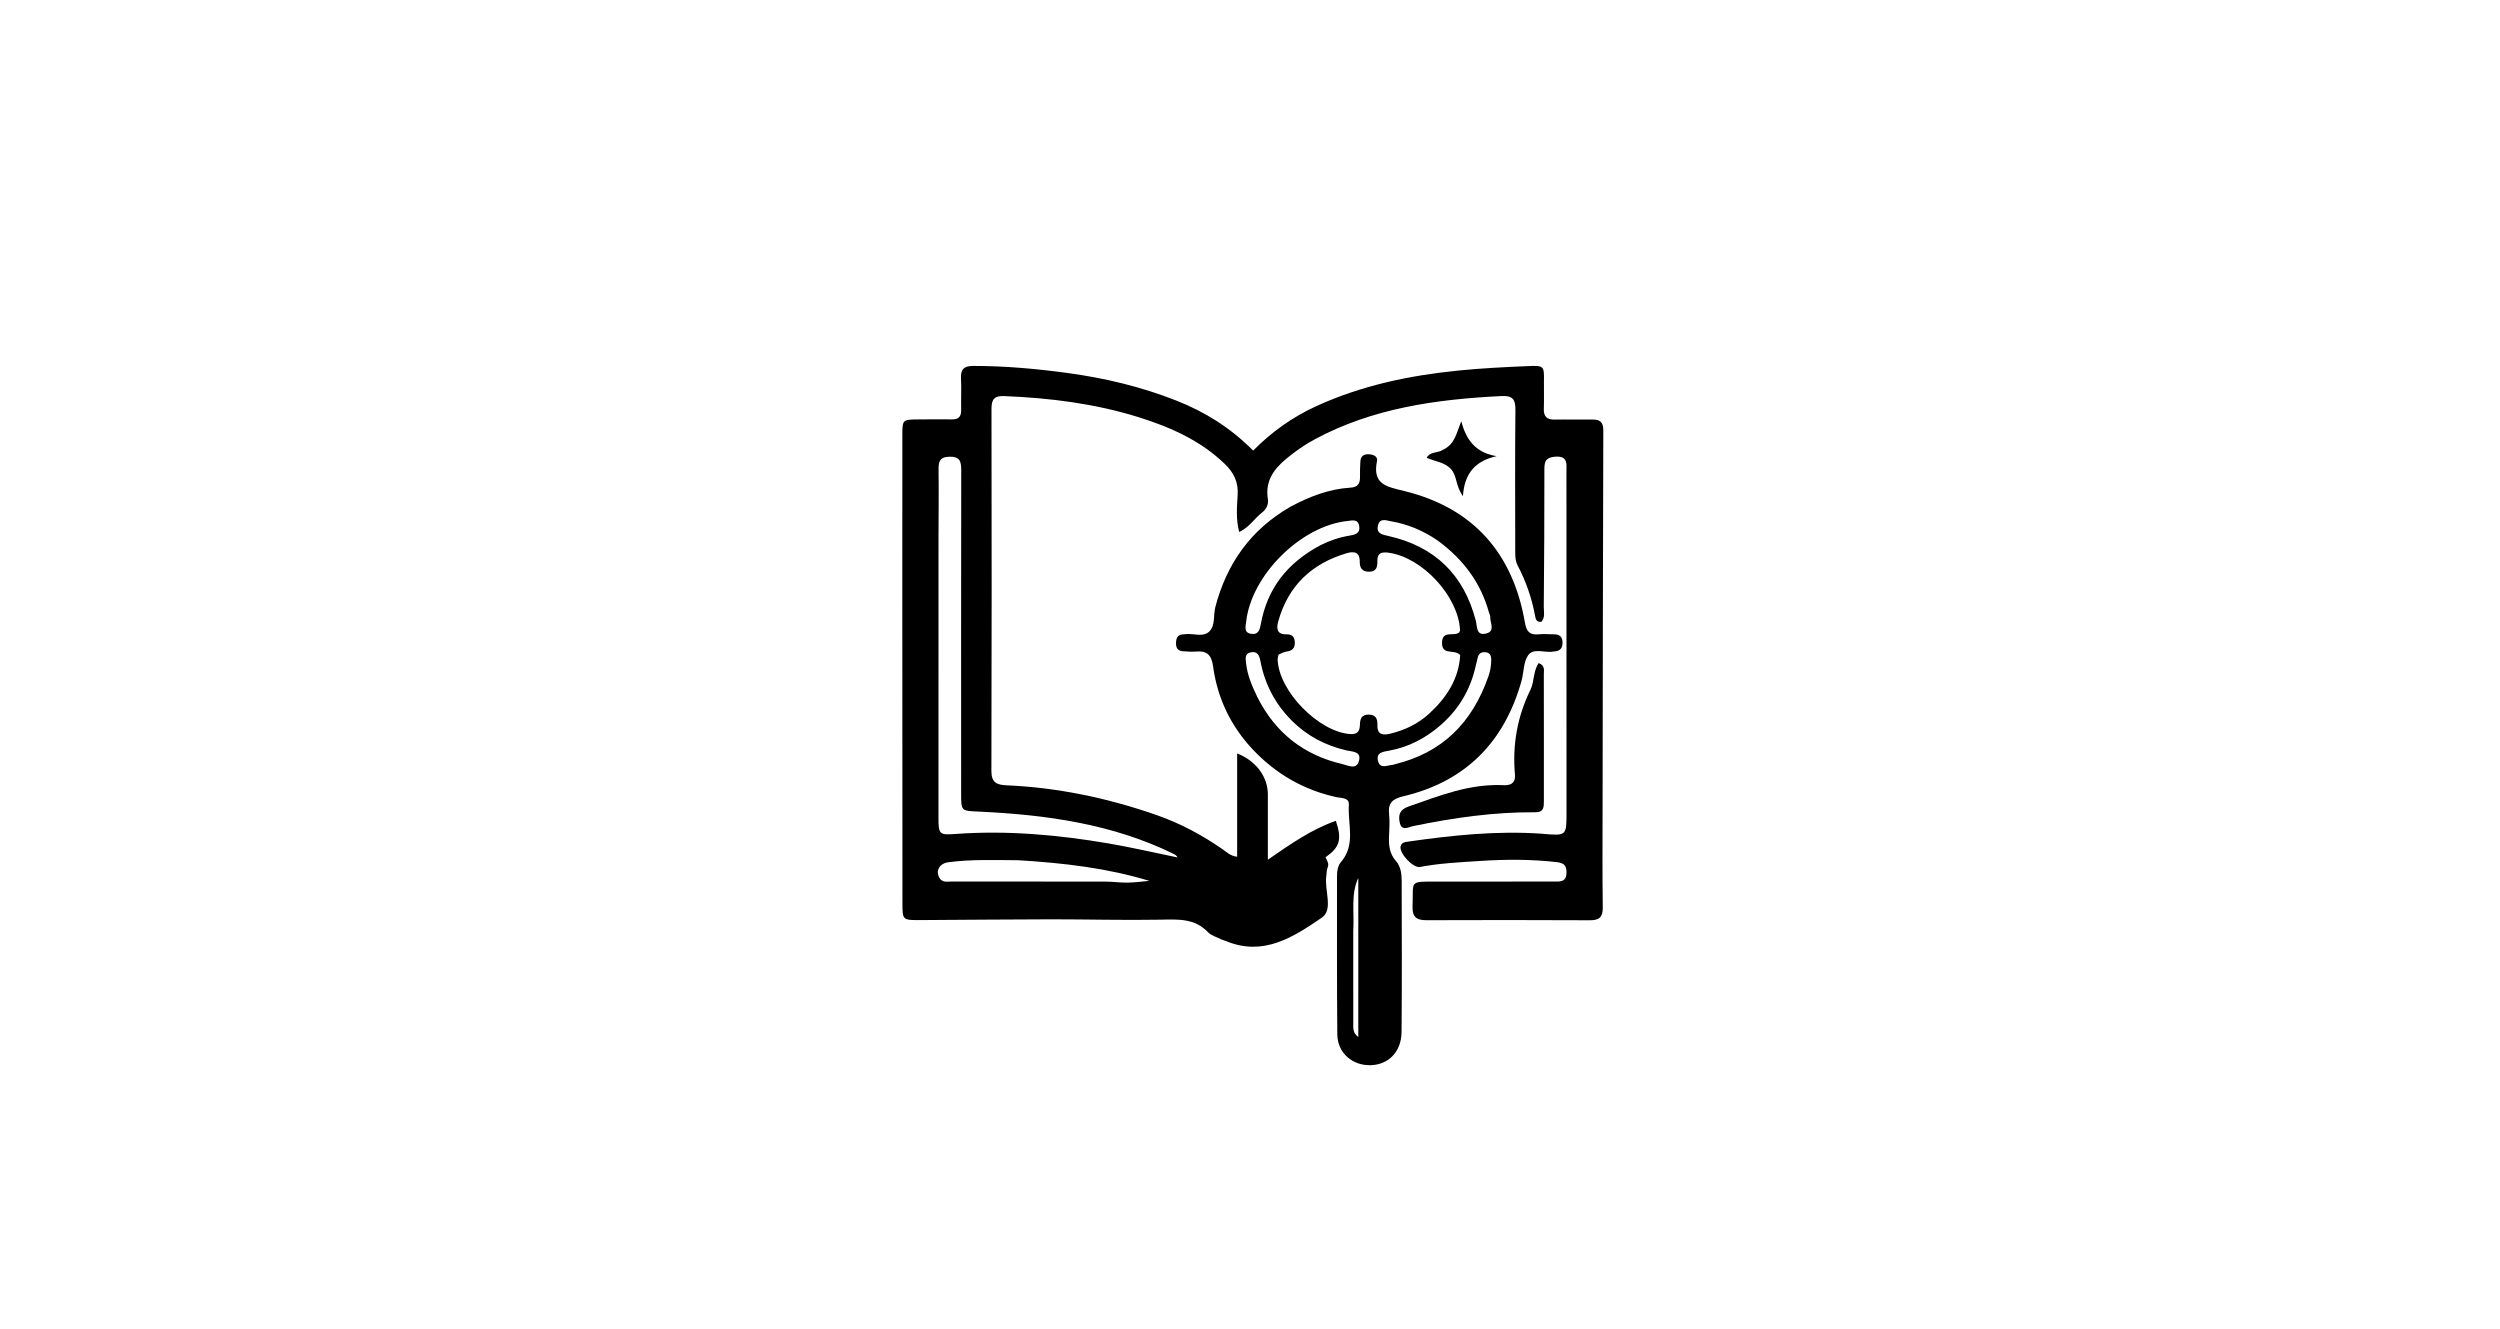
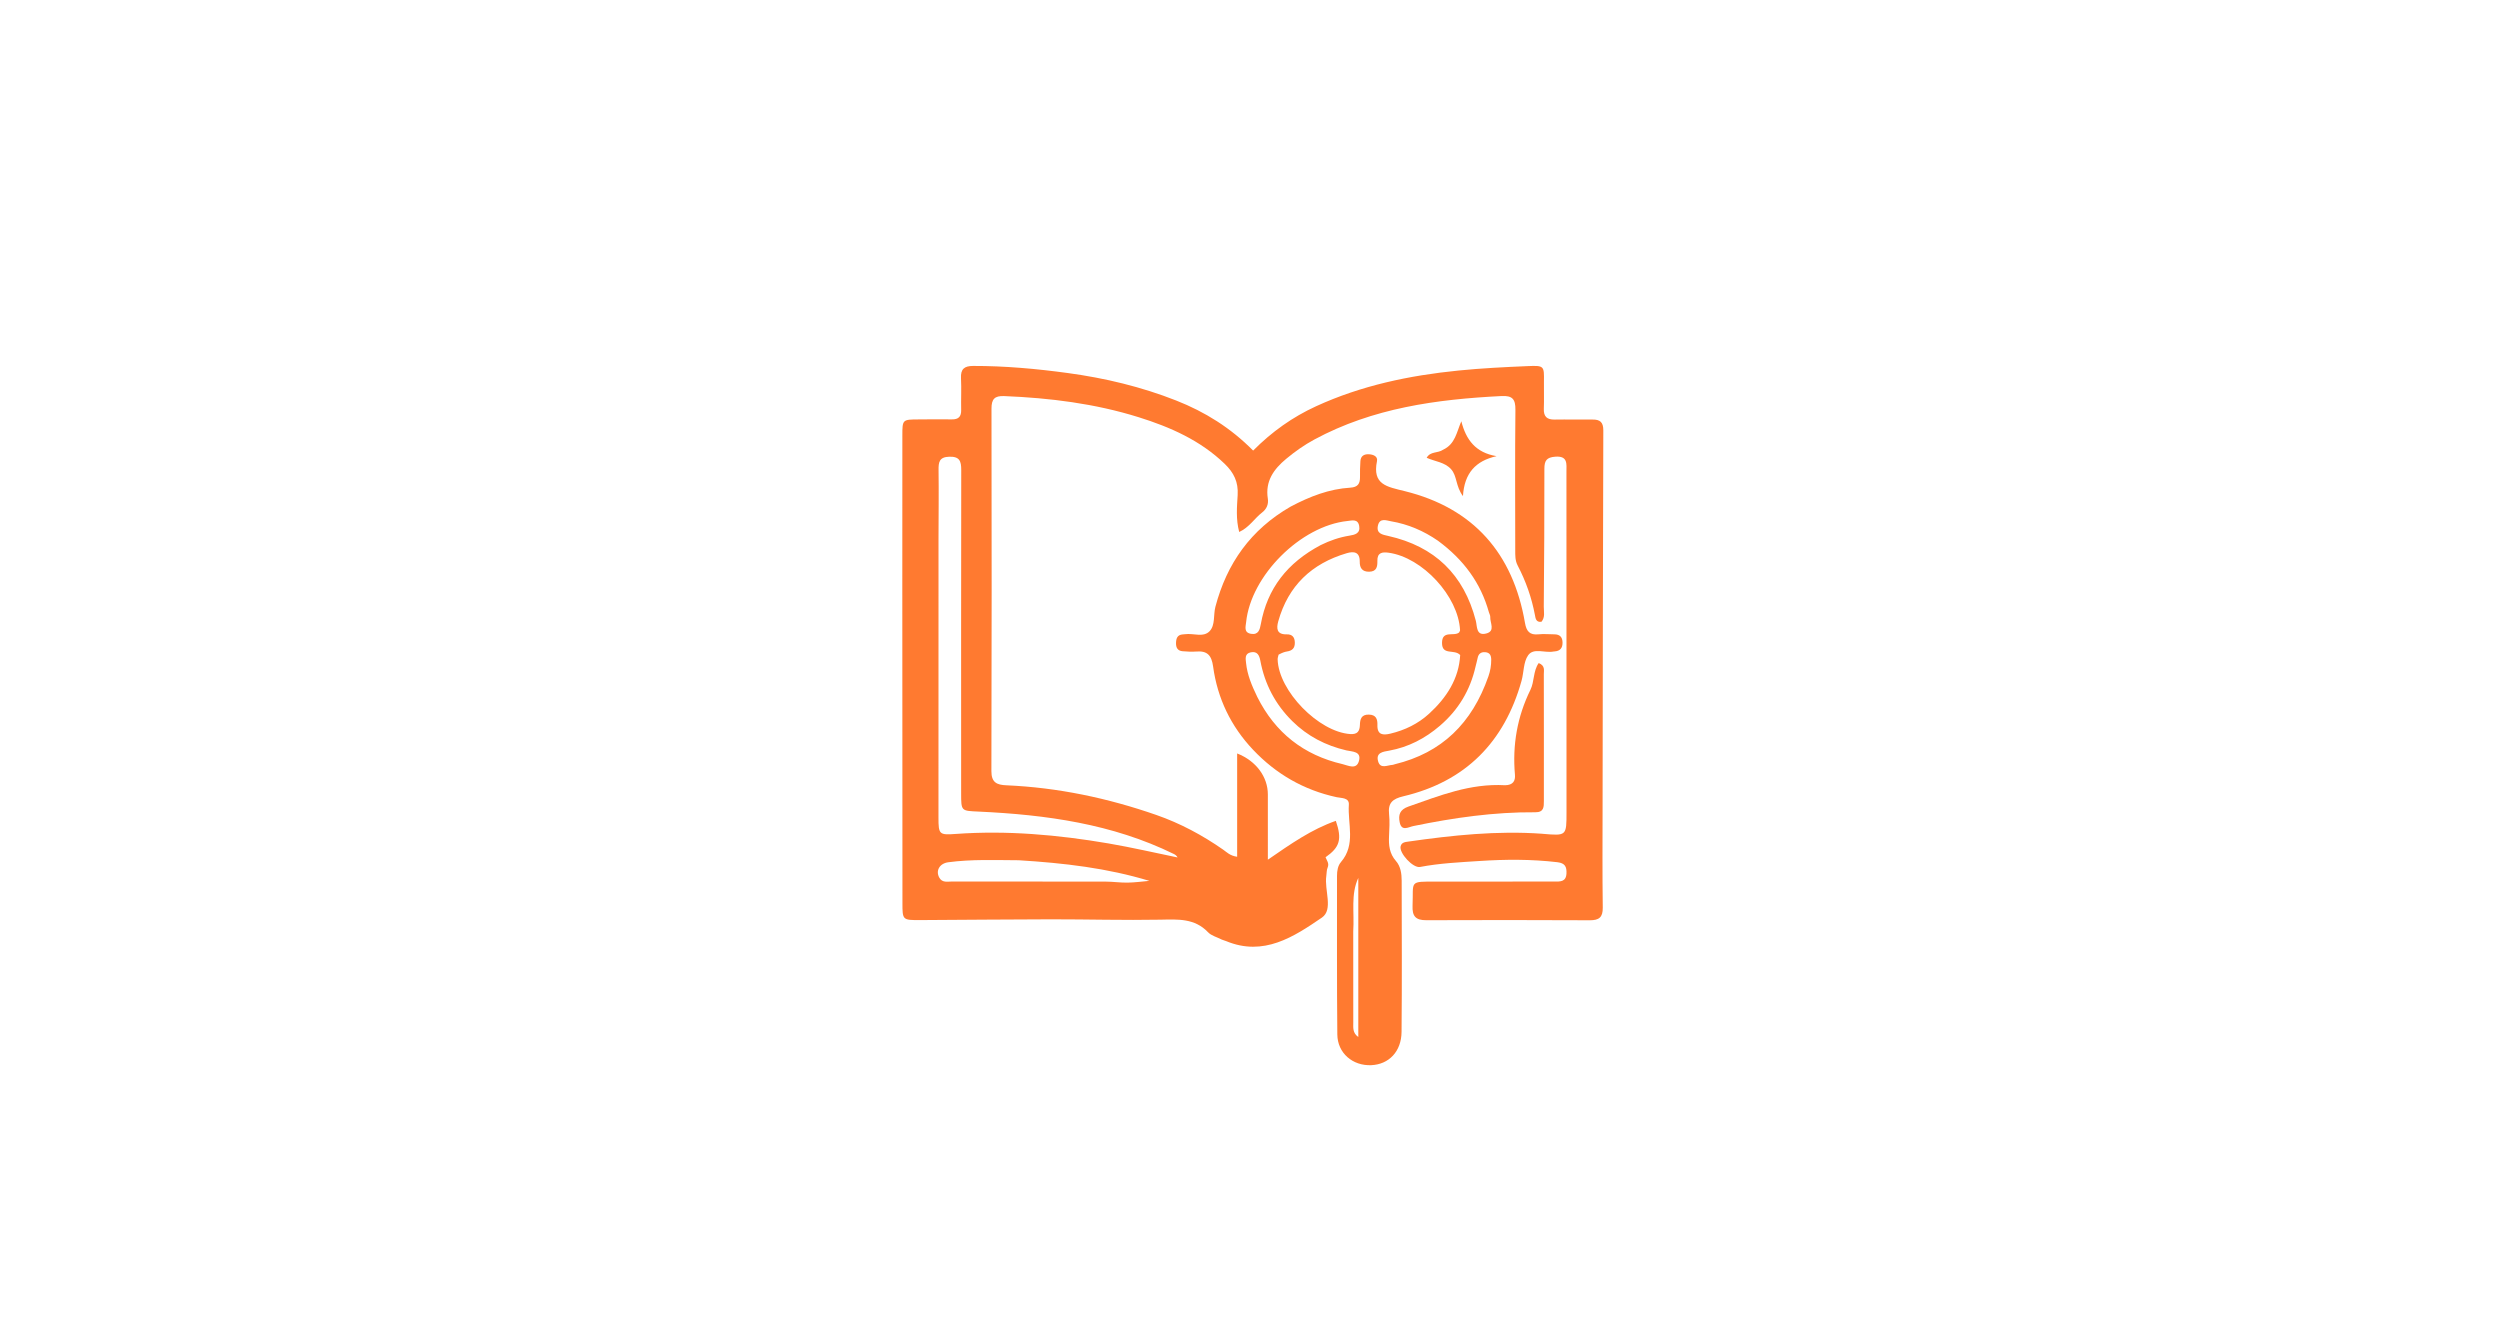
<svg xmlns="http://www.w3.org/2000/svg" version="1.1" id="Layer_1" x="0px" y="0px" width="100%" viewBox="0 0 1024 544" enable-background="new 0 0 1024 544" xml:space="preserve">
-   <path fill="#000000" opacity="1" stroke="none" d=" M500.452,384.859   C498.321,383.781 496.145,383.244 494.845,381.874   C489.335,376.069 482.515,376.562 475.369,376.699   C460.385,376.985 445.388,376.536 430.396,376.552   C412.57,376.571 394.743,376.786 376.916,376.866   C369.644,376.899 369.644,376.839 369.641,369.803   C369.622,326.65 369.597,283.497 369.585,240.344   C369.579,219.687 369.589,199.031 369.606,178.375   C369.611,171.827 369.63,171.825 376.353,171.797   C380.853,171.778 385.354,171.699 389.852,171.78   C392.62,171.829 393.761,170.651 393.696,167.89   C393.593,163.559 393.847,159.216 393.626,154.894   C393.436,151.175 394.97,149.896 398.58,149.89   C411.597,149.869 424.525,151.045 437.389,152.797   C452.597,154.868 467.461,158.415 481.796,164.064   C493.562,168.7 504.069,175.245 513.286,184.562   C520.988,176.806 529.464,170.808 539.078,166.398   C557.62,157.891 577.262,153.794 597.391,151.772   C606.822,150.825 616.311,150.36 625.785,149.958   C632.511,149.672 632.494,149.881 632.396,156.395   C632.341,160.06 632.497,163.732 632.353,167.393   C632.227,170.62 633.619,171.914 636.793,171.858   C641.957,171.766 647.126,171.923 652.291,171.849   C655.406,171.805 656.726,172.952 656.716,176.277   C656.558,227.604 656.493,278.93 656.418,330.257   C656.398,344.089 656.306,357.922 656.491,371.751   C656.545,375.767 654.94,376.957 651.186,376.94   C628.854,376.841 606.522,376.816 584.19,376.917   C579.847,376.936 578.396,375.279 578.583,370.967   C579.029,360.695 576.825,361.1 588.621,361.093   C604.62,361.084 620.619,361.104 636.618,361.088   C638.966,361.086 641.456,361.295 641.626,357.788   C641.76,355.041 641.048,353.531 637.905,353.161   C627.264,351.908 616.606,351.965 605.969,352.665   C597.846,353.2 589.688,353.572 581.645,355.108   C578.747,355.662 573.012,349.358 573.689,346.652   C574.098,345.018 575.513,344.906 576.833,344.716   C594.98,342.108 613.167,340.198 631.544,341.494   C631.71,341.506 631.875,341.531 632.041,341.545   C641.656,342.362 641.644,342.362 641.642,332.655   C641.633,286.168 641.636,239.68 641.616,193.193   C641.615,190.084 642.283,186.654 637.029,187.06   C633.516,187.33 632.573,188.652 632.581,192.02   C632.623,210.849 632.479,229.678 632.331,248.507   C632.315,250.574 632.975,252.828 631.367,254.696   C629.13,254.946 628.974,253.333 628.698,251.872   C627.36,244.783 624.987,238.043 621.651,231.666   C620.57,229.6 620.645,227.502 620.643,225.35   C620.631,206.185 620.512,187.018 620.713,167.854   C620.759,163.469 619.468,161.998 615.028,162.22   C588.394,163.552 562.313,167.113 538.38,180.015   C534.259,182.236 530.465,184.916 526.859,187.91   C521.714,192.181 518.186,197.085 519.3,204.24   C519.66,206.551 518.799,208.513 516.927,209.947   C513.836,212.315 511.787,215.938 507.578,217.905   C506.183,212.622 506.652,207.623 506.946,202.77   C507.269,197.446 505.385,193.6 501.652,190.004   C491.634,180.351 479.343,174.939 466.39,170.89   C448.489,165.295 430.025,162.994 411.325,162.237   C407.374,162.077 406.109,163.471 406.116,167.378   C406.203,216.875 406.218,266.373 406.076,315.87   C406.063,320.542 408.331,321.488 412.155,321.653   C433.262,322.566 453.715,326.879 473.631,333.808   C483.444,337.222 492.526,342.1 501.045,348.045   C502.522,349.076 503.787,350.516 506.736,350.929   C506.736,336.853 506.736,322.916 506.736,308.611   C514.63,311.711 519.311,318.332 519.312,325.382   C519.314,333.84 519.313,342.298 519.313,352.132   C528.778,345.607 537.286,339.653 547.163,336.221   C549.75,343.783 548.817,347.031 542.944,351.128   C543.419,352.404 544.547,353.656 543.802,355.341   C543.35,356.364 543.433,357.622 543.259,358.771   C542.383,364.562 546.229,372.582 541.441,375.855   C529.937,383.718 517.61,391.877 502.232,385.483   C501.773,385.292 501.284,385.17 500.452,384.859  M384.413,220.503   C384.406,258.64 384.394,296.777 384.397,334.913   C384.397,341.765 384.722,342.07 391.397,341.588   C412.438,340.069 433.283,341.925 453.995,345.461   C463.494,347.083 472.895,349.278 482.34,351.214   C481.909,350.423 481.364,350.068 480.784,349.784   C455.593,337.448 428.515,333.717 400.934,332.431   C393.703,332.094 393.684,332.334 393.683,324.906   C393.677,280.774 393.647,236.642 393.722,192.51   C393.728,188.904 393.083,186.943 388.82,187.071   C384.702,187.195 384.389,189.304 384.433,192.556   C384.555,201.537 384.437,210.522 384.413,220.503  M417.279,352.358   C407.645,352.318 398,351.899 388.403,353.183   C384.897,353.652 383.155,356.572 384.719,359.453   C385.948,361.714 388.186,361.058 390.074,361.062   C411.017,361.105 431.96,361.069 452.902,361.109   C455.887,361.114 458.874,361.574 461.856,361.527   C464.832,361.48 467.803,361.061 470.776,360.805   C453.551,355.572 435.961,353.51 417.279,352.358  z" />
-   <path fill="#000000" opacity="1" stroke="none" d=" M528.647,207.505   C536.544,203.324 544.449,200.274 553.075,199.749   C556.199,199.558 557.102,198.098 557.058,195.332   C557.023,193.171 557.079,191.003 557.224,188.847   C557.362,186.788 558.698,185.983 560.635,186.061   C562.478,186.134 564.41,186.916 564.013,188.872   C562.047,198.561 568.069,199.356 575.434,201.182   C603.561,208.153 619.757,226.693 624.632,255.148   C625.215,258.552 626.56,260.201 630.171,259.818   C632.31,259.592 634.497,259.81 636.662,259.823   C638.913,259.837 639.992,260.952 640.016,263.216   C640.04,265.442 639.021,266.641 636.802,266.818   C636.636,266.832 636.467,266.834 636.305,266.866   C632.798,267.567 628.193,265.201 625.926,268.402   C623.973,271.158 624.195,275.394 623.21,278.907   C616.184,303.978 600.292,320.127 574.791,326.161   C570.349,327.212 568.471,328.907 568.964,333.476   C569.283,336.438 569.088,339.47 568.947,342.463   C568.771,346.206 569.097,349.623 571.792,352.681   C573.691,354.835 574.121,357.831 574.126,360.698   C574.162,381.353 574.274,402.009 574.078,422.662   C574.001,430.738 568.874,435.976 561.672,436.295   C554.079,436.632 547.843,431.354 547.766,423.718   C547.549,402.066 547.665,380.41 547.639,358.756   C547.637,356.695 547.977,354.583 549.267,353.084   C555.432,345.921 551.953,337.468 552.49,329.595   C552.69,326.658 549.426,326.949 547.507,326.533   C534.057,323.621 522.683,317.056 513.278,307.126   C504.197,297.537 498.664,286.059 496.891,273.016   C496.256,268.345 494.462,266.492 489.916,266.87   C488.102,267.021 486.254,266.88 484.43,266.747   C482.362,266.596 481.646,265.291 481.7,263.33   C481.752,261.463 482.249,260.039 484.406,259.856   C484.737,259.828 485.072,259.819 485.401,259.771   C488.789,259.282 492.897,261.223 495.455,258.537   C497.84,256.034 496.943,251.897 497.828,248.542   C502.505,230.807 512.282,216.917 528.647,207.505  M523.71,268.146   C523.574,268.79 523.305,269.439 523.322,270.079   C523.677,282.991 540.133,299.823 553.064,300.67   C555.981,300.861 556.938,299.552 557.016,296.924   C557.086,294.604 557.565,292.65 560.654,292.699   C563.706,292.747 564.26,294.624 564.189,296.997   C564.065,301.129 566.594,301.188 569.505,300.496   C575.449,299.085 580.873,296.435 585.352,292.339   C592.52,285.785 597.568,277.998 598.093,268.306   C595.714,265.728 590.65,268.639 590.652,263.337   C590.654,257.965 595.574,260.842 597.647,259.061   C597.798,258.714 598.053,258.409 598.039,258.117   C597.339,244.226 582.642,228.313 568.787,226.394   C566.121,226.024 564.091,226.343 564.173,229.766   C564.229,232.081 563.885,234.143 560.777,234.176   C557.896,234.205 556.922,232.537 556.951,230.063   C556.999,225.965 554.464,225.752 551.593,226.599   C537.242,230.833 527.643,239.941 523.574,254.504   C522.77,257.382 522.894,259.931 527.026,259.831   C529.233,259.778 530.324,260.912 530.362,263.225   C530.399,265.535 529.256,266.524 527.147,266.85   C526.169,267.001 525.22,267.337 523.71,268.146  M588.991,221.488   C583.154,217.447 576.75,214.699 569.761,213.516   C567.885,213.198 565.151,211.984 564.404,215.25   C563.638,218.604 566.284,219 568.59,219.517   C587.644,223.784 599.598,235.336 604.497,254.269   C605.082,256.53 604.568,260.557 608.75,259.485   C612.622,258.491 610.256,255.081 610.409,252.7   C610.449,252.079 610.037,251.433 609.858,250.792   C606.513,238.764 599.545,229.282 588.991,221.488  M515.004,285.509   C522.333,300.114 533.969,309.296 549.87,312.979   C552.216,313.522 555.599,315.459 556.634,311.666   C557.721,307.685 553.841,307.914 551.449,307.353   C542.977,305.367 535.566,301.538 529.338,295.389   C522.355,288.493 518.038,280.244 516.236,270.625   C515.842,268.522 515.054,266.644 512.341,267.187   C509.708,267.714 510.217,269.89 510.393,271.61   C510.872,276.306 512.632,280.628 515.004,285.509  M540.948,223.274   C544.701,221.416 548.602,220.064 552.764,219.397   C554.904,219.053 557.283,218.526 556.723,215.422   C556.182,212.424 553.769,213.209 551.926,213.4   C532.786,215.387 512.35,235.773 510.414,254.832   C510.232,256.63 509.354,259.094 512.421,259.612   C515.497,260.132 516.034,257.82 516.426,255.657   C519.078,241.017 527.267,230.527 540.948,223.274  M609.641,277.072   C610.43,274.861 610.814,272.588 610.806,270.234   C610.8,268.522 610.27,267.29 608.366,267.137   C606.594,266.995 605.557,267.807 605.226,269.585   C605.014,270.726 604.654,271.838 604.399,272.972   C602.213,282.694 597.35,290.79 589.775,297.28   C583.724,302.466 576.914,306.026 569.017,307.463   C566.628,307.898 563.451,308.182 564.472,311.825   C565.392,315.106 568.232,313.407 570.366,313.298   C570.689,313.281 571.002,313.111 571.324,313.033   C590.543,308.362 602.924,296.29 609.641,277.072  M554.288,381.5   C554.288,393.957 554.27,406.414 554.303,418.87   C554.309,420.872 553.96,423.09 556.36,424.753   C556.36,402.706 556.36,381.147 556.36,359.587   C553.212,366.398 554.787,373.529 554.288,381.5  z" />
-   <path fill="#000000" opacity="1" stroke="none" d=" M616.473,321.633   C619.775,321.595 620.739,319.816 620.521,317.339   C619.449,305.158 621.449,293.583 626.856,282.569   C628.53,279.16 627.941,274.865 630.251,271.59   C632.984,272.672 632.344,274.604 632.348,276.111   C632.398,293.433 632.364,310.756 632.37,328.079   C632.37,330.544 632.397,332.733 628.85,332.705   C611.977,332.571 595.379,334.957 578.895,338.356   C576.875,338.772 574.084,340.669 573.311,336.807   C572.707,333.788 573.318,331.615 576.94,330.35   C589.654,325.911 602.167,320.813 616.473,321.633  z" />
-   <path fill="#000000" opacity="1" stroke="none" d=" M591.09,184.209   C596.106,181.858 596.587,177.08 598.562,172.551   C600.467,180.113 604.419,185.442 612.995,186.839   C604.385,188.775 599.799,193.808 599.229,203.206   C596.177,199.11 596.884,194.978 594.362,192.181   C591.743,189.277 587.899,189.084 584.367,187.512   C585.856,184.783 588.895,185.729 591.09,184.209  z" />
+   <path fill="#ff7a30" opacity="1" stroke="none" d=" M500.452,384.859   C498.321,383.781 496.145,383.244 494.845,381.874   C489.335,376.069 482.515,376.562 475.369,376.699   C460.385,376.985 445.388,376.536 430.396,376.552   C412.57,376.571 394.743,376.786 376.916,376.866   C369.644,376.899 369.644,376.839 369.641,369.803   C369.622,326.65 369.597,283.497 369.585,240.344   C369.579,219.687 369.589,199.031 369.606,178.375   C369.611,171.827 369.63,171.825 376.353,171.797   C380.853,171.778 385.354,171.699 389.852,171.78   C392.62,171.829 393.761,170.651 393.696,167.89   C393.593,163.559 393.847,159.216 393.626,154.894   C393.436,151.175 394.97,149.896 398.58,149.89   C411.597,149.869 424.525,151.045 437.389,152.797   C452.597,154.868 467.461,158.415 481.796,164.064   C493.562,168.7 504.069,175.245 513.286,184.562   C520.988,176.806 529.464,170.808 539.078,166.398   C557.62,157.891 577.262,153.794 597.391,151.772   C606.822,150.825 616.311,150.36 625.785,149.958   C632.511,149.672 632.494,149.881 632.396,156.395   C632.341,160.06 632.497,163.732 632.353,167.393   C632.227,170.62 633.619,171.914 636.793,171.858   C641.957,171.766 647.126,171.923 652.291,171.849   C655.406,171.805 656.726,172.952 656.716,176.277   C656.558,227.604 656.493,278.93 656.418,330.257   C656.398,344.089 656.306,357.922 656.491,371.751   C656.545,375.767 654.94,376.957 651.186,376.94   C628.854,376.841 606.522,376.816 584.19,376.917   C579.847,376.936 578.396,375.279 578.583,370.967   C579.029,360.695 576.825,361.1 588.621,361.093   C604.62,361.084 620.619,361.104 636.618,361.088   C638.966,361.086 641.456,361.295 641.626,357.788   C641.76,355.041 641.048,353.531 637.905,353.161   C627.264,351.908 616.606,351.965 605.969,352.665   C597.846,353.2 589.688,353.572 581.645,355.108   C578.747,355.662 573.012,349.358 573.689,346.652   C574.098,345.018 575.513,344.906 576.833,344.716   C594.98,342.108 613.167,340.198 631.544,341.494   C631.71,341.506 631.875,341.531 632.041,341.545   C641.656,342.362 641.644,342.362 641.642,332.655   C641.633,286.168 641.636,239.68 641.616,193.193   C641.615,190.084 642.283,186.654 637.029,187.06   C633.516,187.33 632.573,188.652 632.581,192.02   C632.623,210.849 632.479,229.678 632.331,248.507   C632.315,250.574 632.975,252.828 631.367,254.696   C629.13,254.946 628.974,253.333 628.698,251.872   C627.36,244.783 624.987,238.043 621.651,231.666   C620.57,229.6 620.645,227.502 620.643,225.35   C620.631,206.185 620.512,187.018 620.713,167.854   C620.759,163.469 619.468,161.998 615.028,162.22   C588.394,163.552 562.313,167.113 538.38,180.015   C534.259,182.236 530.465,184.916 526.859,187.91   C521.714,192.181 518.186,197.085 519.3,204.24   C519.66,206.551 518.799,208.513 516.927,209.947   C513.836,212.315 511.787,215.938 507.578,217.905   C506.183,212.622 506.652,207.623 506.946,202.77   C507.269,197.446 505.385,193.6 501.652,190.004   C491.634,180.351 479.343,174.939 466.39,170.89   C448.489,165.295 430.025,162.994 411.325,162.237   C407.374,162.077 406.109,163.471 406.116,167.378   C406.203,216.875 406.218,266.373 406.076,315.87   C406.063,320.542 408.331,321.488 412.155,321.653   C433.262,322.566 453.715,326.879 473.631,333.808   C483.444,337.222 492.526,342.1 501.045,348.045   C502.522,349.076 503.787,350.516 506.736,350.929   C506.736,336.853 506.736,322.916 506.736,308.611   C514.63,311.711 519.311,318.332 519.312,325.382   C519.314,333.84 519.313,342.298 519.313,352.132   C528.778,345.607 537.286,339.653 547.163,336.221   C549.75,343.783 548.817,347.031 542.944,351.128   C543.419,352.404 544.547,353.656 543.802,355.341   C543.35,356.364 543.433,357.622 543.259,358.771   C542.383,364.562 546.229,372.582 541.441,375.855   C529.937,383.718 517.61,391.877 502.232,385.483   C501.773,385.292 501.284,385.17 500.452,384.859  M384.413,220.503   C384.406,258.64 384.394,296.777 384.397,334.913   C384.397,341.765 384.722,342.07 391.397,341.588   C412.438,340.069 433.283,341.925 453.995,345.461   C463.494,347.083 472.895,349.278 482.34,351.214   C481.909,350.423 481.364,350.068 480.784,349.784   C455.593,337.448 428.515,333.717 400.934,332.431   C393.703,332.094 393.684,332.334 393.683,324.906   C393.677,280.774 393.647,236.642 393.722,192.51   C393.728,188.904 393.083,186.943 388.82,187.071   C384.702,187.195 384.389,189.304 384.433,192.556   C384.555,201.537 384.437,210.522 384.413,220.503  M417.279,352.358   C407.645,352.318 398,351.899 388.403,353.183   C384.897,353.652 383.155,356.572 384.719,359.453   C385.948,361.714 388.186,361.058 390.074,361.062   C411.017,361.105 431.96,361.069 452.902,361.109   C455.887,361.114 458.874,361.574 461.856,361.527   C464.832,361.48 467.803,361.061 470.776,360.805   C453.551,355.572 435.961,353.51 417.279,352.358  z" />
+   <path fill="#ff7a30" opacity="1" stroke="none" d=" M528.647,207.505   C536.544,203.324 544.449,200.274 553.075,199.749   C556.199,199.558 557.102,198.098 557.058,195.332   C557.023,193.171 557.079,191.003 557.224,188.847   C557.362,186.788 558.698,185.983 560.635,186.061   C562.478,186.134 564.41,186.916 564.013,188.872   C562.047,198.561 568.069,199.356 575.434,201.182   C603.561,208.153 619.757,226.693 624.632,255.148   C625.215,258.552 626.56,260.201 630.171,259.818   C632.31,259.592 634.497,259.81 636.662,259.823   C638.913,259.837 639.992,260.952 640.016,263.216   C640.04,265.442 639.021,266.641 636.802,266.818   C636.636,266.832 636.467,266.834 636.305,266.866   C632.798,267.567 628.193,265.201 625.926,268.402   C623.973,271.158 624.195,275.394 623.21,278.907   C616.184,303.978 600.292,320.127 574.791,326.161   C570.349,327.212 568.471,328.907 568.964,333.476   C569.283,336.438 569.088,339.47 568.947,342.463   C568.771,346.206 569.097,349.623 571.792,352.681   C573.691,354.835 574.121,357.831 574.126,360.698   C574.162,381.353 574.274,402.009 574.078,422.662   C574.001,430.738 568.874,435.976 561.672,436.295   C554.079,436.632 547.843,431.354 547.766,423.718   C547.549,402.066 547.665,380.41 547.639,358.756   C547.637,356.695 547.977,354.583 549.267,353.084   C555.432,345.921 551.953,337.468 552.49,329.595   C552.69,326.658 549.426,326.949 547.507,326.533   C534.057,323.621 522.683,317.056 513.278,307.126   C504.197,297.537 498.664,286.059 496.891,273.016   C496.256,268.345 494.462,266.492 489.916,266.87   C488.102,267.021 486.254,266.88 484.43,266.747   C482.362,266.596 481.646,265.291 481.7,263.33   C481.752,261.463 482.249,260.039 484.406,259.856   C484.737,259.828 485.072,259.819 485.401,259.771   C488.789,259.282 492.897,261.223 495.455,258.537   C497.84,256.034 496.943,251.897 497.828,248.542   C502.505,230.807 512.282,216.917 528.647,207.505  M523.71,268.146   C523.574,268.79 523.305,269.439 523.322,270.079   C523.677,282.991 540.133,299.823 553.064,300.67   C555.981,300.861 556.938,299.552 557.016,296.924   C557.086,294.604 557.565,292.65 560.654,292.699   C563.706,292.747 564.26,294.624 564.189,296.997   C564.065,301.129 566.594,301.188 569.505,300.496   C575.449,299.085 580.873,296.435 585.352,292.339   C592.52,285.785 597.568,277.998 598.093,268.306   C595.714,265.728 590.65,268.639 590.652,263.337   C590.654,257.965 595.574,260.842 597.647,259.061   C597.798,258.714 598.053,258.409 598.039,258.117   C597.339,244.226 582.642,228.313 568.787,226.394   C566.121,226.024 564.091,226.343 564.173,229.766   C564.229,232.081 563.885,234.143 560.777,234.176   C557.896,234.205 556.922,232.537 556.951,230.063   C556.999,225.965 554.464,225.752 551.593,226.599   C537.242,230.833 527.643,239.941 523.574,254.504   C522.77,257.382 522.894,259.931 527.026,259.831   C529.233,259.778 530.324,260.912 530.362,263.225   C530.399,265.535 529.256,266.524 527.147,266.85   C526.169,267.001 525.22,267.337 523.71,268.146  M588.991,221.488   C583.154,217.447 576.75,214.699 569.761,213.516   C567.885,213.198 565.151,211.984 564.404,215.25   C563.638,218.604 566.284,219 568.59,219.517   C587.644,223.784 599.598,235.336 604.497,254.269   C605.082,256.53 604.568,260.557 608.75,259.485   C612.622,258.491 610.256,255.081 610.409,252.7   C610.449,252.079 610.037,251.433 609.858,250.792   C606.513,238.764 599.545,229.282 588.991,221.488  M515.004,285.509   C522.333,300.114 533.969,309.296 549.87,312.979   C552.216,313.522 555.599,315.459 556.634,311.666   C557.721,307.685 553.841,307.914 551.449,307.353   C542.977,305.367 535.566,301.538 529.338,295.389   C522.355,288.493 518.038,280.244 516.236,270.625   C515.842,268.522 515.054,266.644 512.341,267.187   C509.708,267.714 510.217,269.89 510.393,271.61   C510.872,276.306 512.632,280.628 515.004,285.509  M540.948,223.274   C544.701,221.416 548.602,220.064 552.764,219.397   C554.904,219.053 557.283,218.526 556.723,215.422   C556.182,212.424 553.769,213.209 551.926,213.4   C532.786,215.387 512.35,235.773 510.414,254.832   C510.232,256.63 509.354,259.094 512.421,259.612   C515.497,260.132 516.034,257.82 516.426,255.657   C519.078,241.017 527.267,230.527 540.948,223.274  M609.641,277.072   C610.43,274.861 610.814,272.588 610.806,270.234   C610.8,268.522 610.27,267.29 608.366,267.137   C606.594,266.995 605.557,267.807 605.226,269.585   C605.014,270.726 604.654,271.838 604.399,272.972   C602.213,282.694 597.35,290.79 589.775,297.28   C583.724,302.466 576.914,306.026 569.017,307.463   C566.628,307.898 563.451,308.182 564.472,311.825   C565.392,315.106 568.232,313.407 570.366,313.298   C570.689,313.281 571.002,313.111 571.324,313.033   C590.543,308.362 602.924,296.29 609.641,277.072  M554.288,381.5   C554.288,393.957 554.27,406.414 554.303,418.87   C554.309,420.872 553.96,423.09 556.36,424.753   C556.36,402.706 556.36,381.147 556.36,359.587   C553.212,366.398 554.787,373.529 554.288,381.5  z" />
+   <path fill="#ff7a30" opacity="1" stroke="none" d=" M616.473,321.633   C619.775,321.595 620.739,319.816 620.521,317.339   C619.449,305.158 621.449,293.583 626.856,282.569   C628.53,279.16 627.941,274.865 630.251,271.59   C632.984,272.672 632.344,274.604 632.348,276.111   C632.398,293.433 632.364,310.756 632.37,328.079   C632.37,330.544 632.397,332.733 628.85,332.705   C611.977,332.571 595.379,334.957 578.895,338.356   C576.875,338.772 574.084,340.669 573.311,336.807   C572.707,333.788 573.318,331.615 576.94,330.35   C589.654,325.911 602.167,320.813 616.473,321.633  z" />
+   <path fill="#ff7a30" opacity="1" stroke="none" d=" M591.09,184.209   C596.106,181.858 596.587,177.08 598.562,172.551   C600.467,180.113 604.419,185.442 612.995,186.839   C604.385,188.775 599.799,193.808 599.229,203.206   C596.177,199.11 596.884,194.978 594.362,192.181   C591.743,189.277 587.899,189.084 584.367,187.512   C585.856,184.783 588.895,185.729 591.09,184.209  z" />
</svg>
